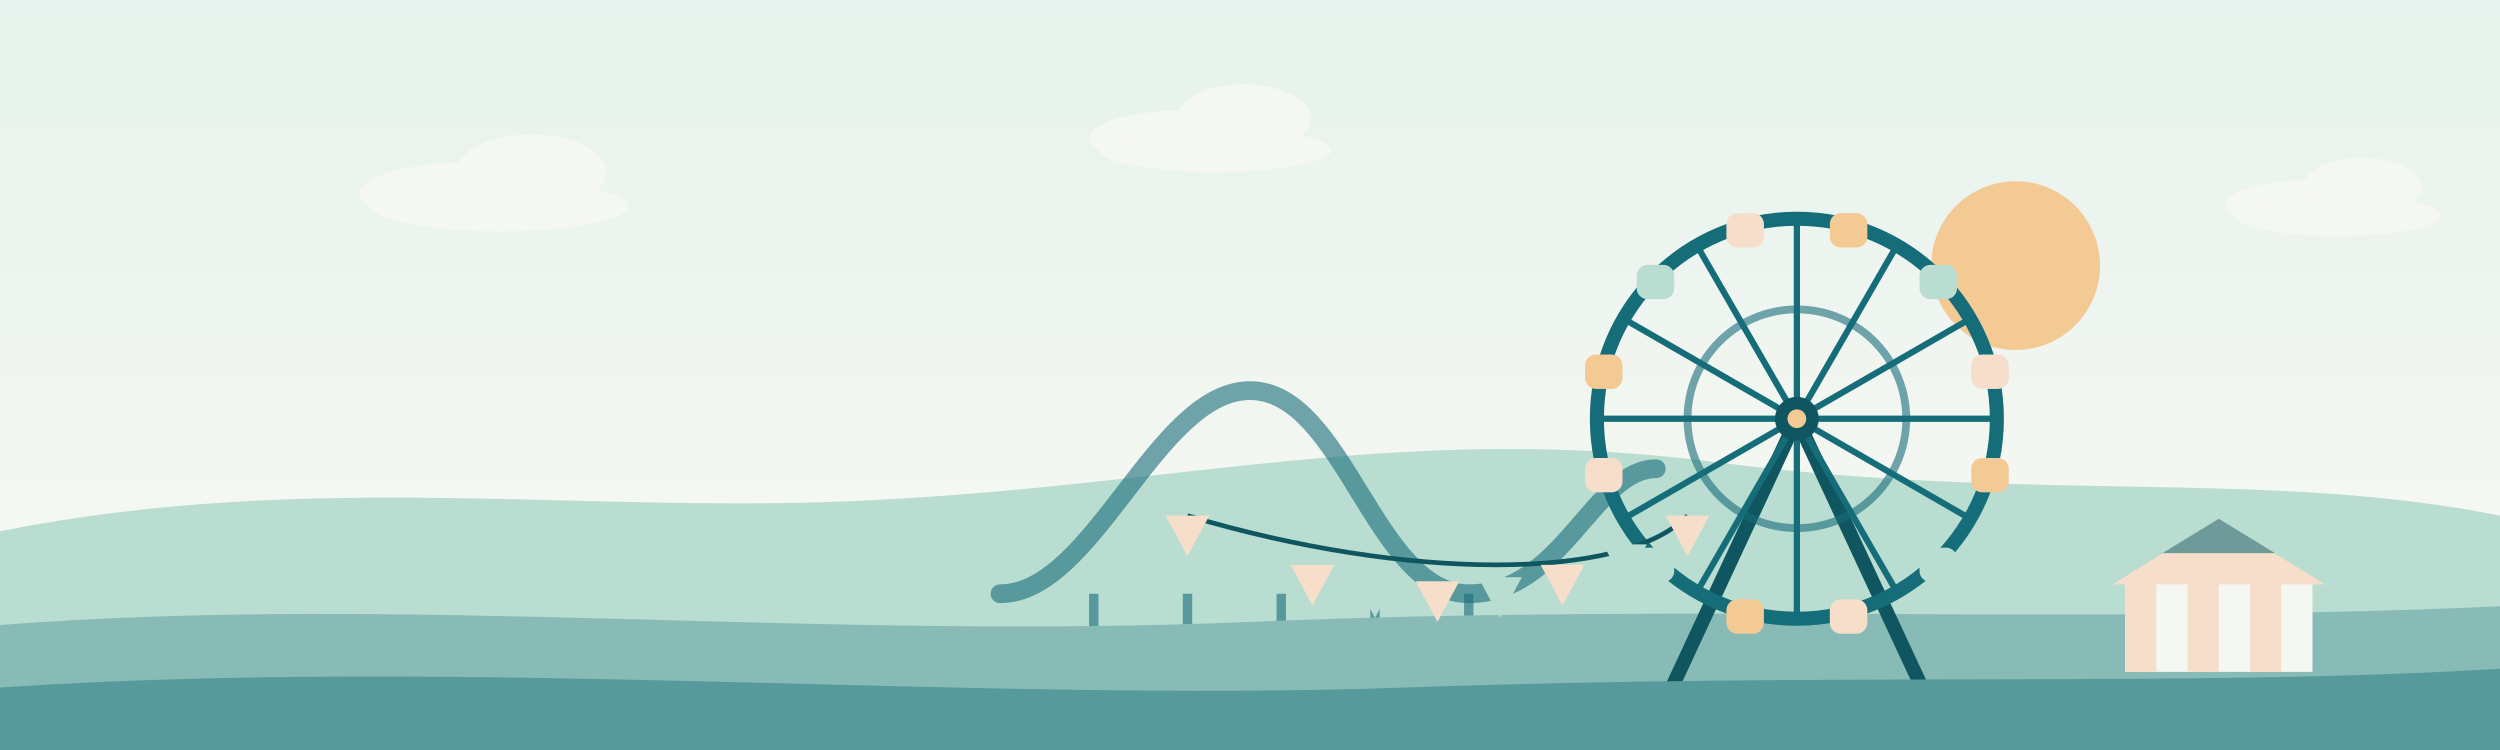
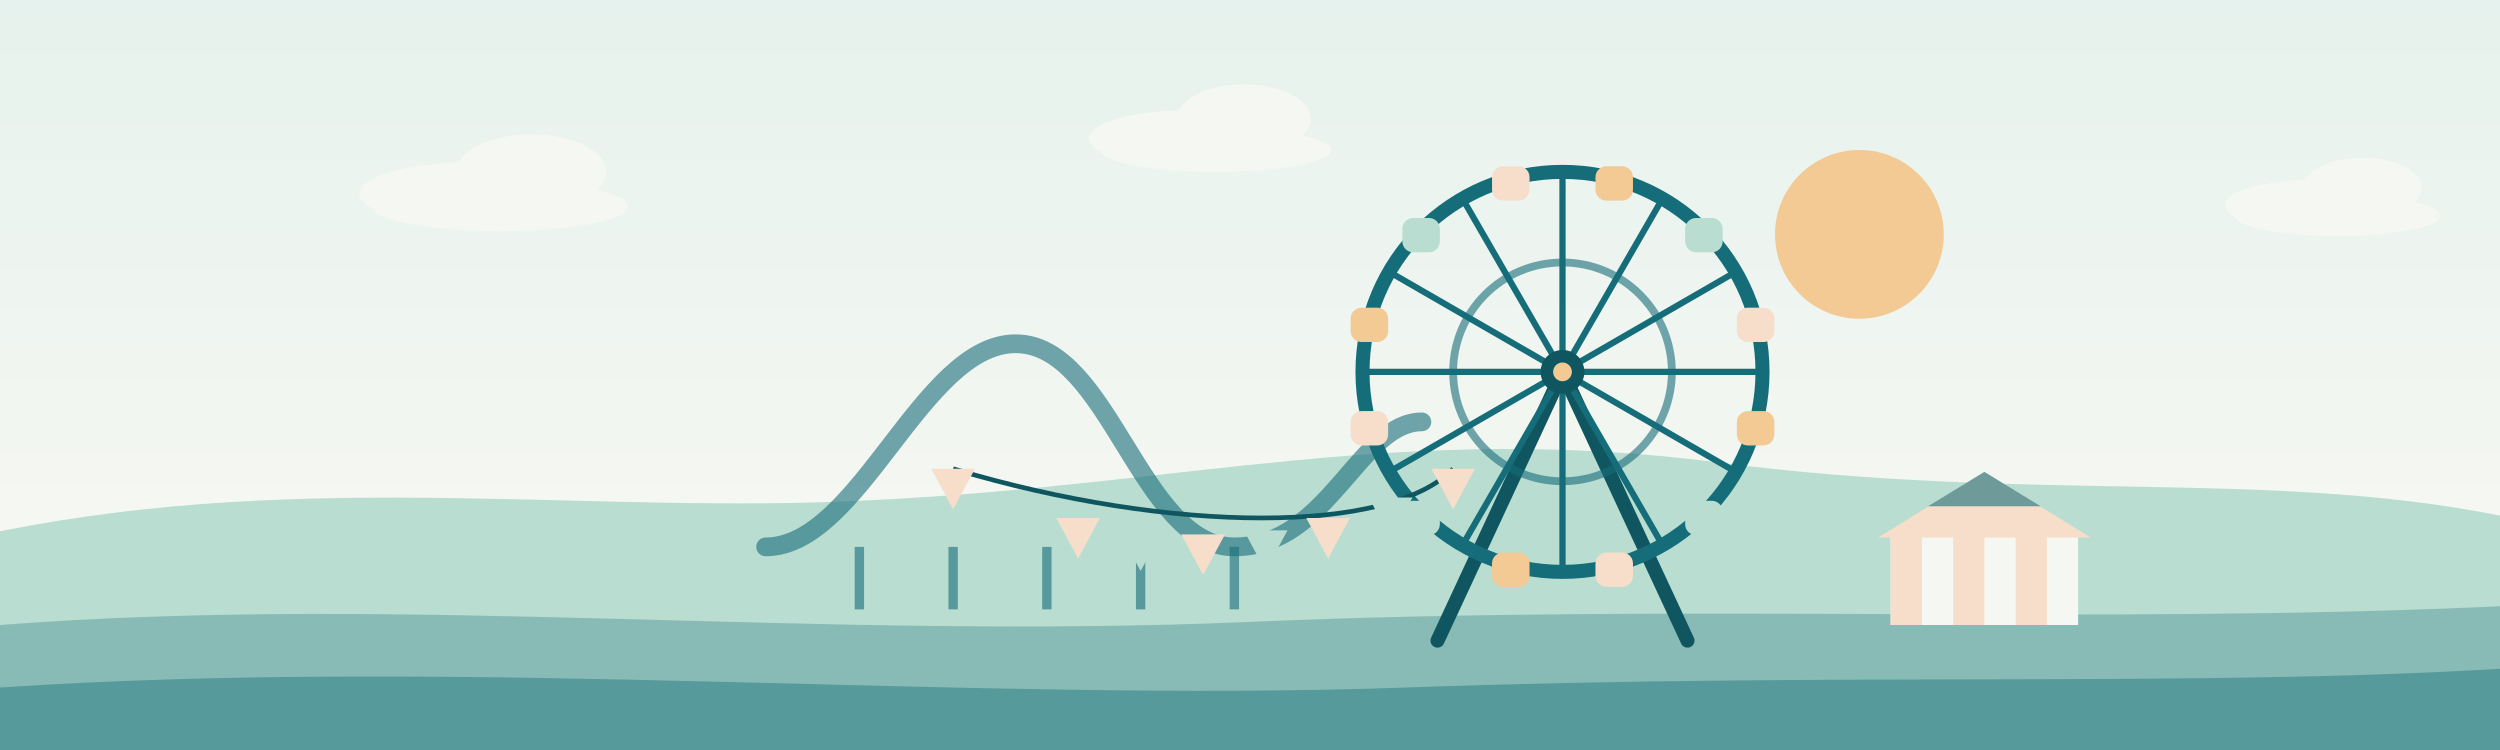
<svg xmlns="http://www.w3.org/2000/svg" viewBox="0 0 1600 480" preserveAspectRatio="xMidYMid slice">
  <defs>
    <linearGradient id="sky" x1="0" y1="0" x2="0" y2="1">
      <stop offset="0" stop-color="#E6F2ED" />
      <stop offset="0.72" stop-color="#F5F7F2" />
    </linearGradient>
  </defs>
  <rect width="1600" height="480" fill="url(#sky)" />
-   <circle cx="1290" cy="170" r="54" fill="#F3C994" />
+   <circle cx="1190" cy="150" r="54" fill="#F3C994" />
  <g fill="#F5F7F2">
    <ellipse cx="300" cy="124" rx="70" ry="20" />
    <ellipse cx="340" cy="110" rx="48" ry="24" />
    <ellipse cx="320" cy="132" rx="82" ry="16" />
  </g>
  <g fill="#F5F7F2">
    <ellipse cx="760" cy="88.6" rx="63" ry="18" />
    <ellipse cx="796" cy="76" rx="43" ry="22" />
    <ellipse cx="778" cy="96" rx="74" ry="14" />
  </g>
  <g fill="#F5F7F2">
    <ellipse cx="1480" cy="131.2" rx="56" ry="16" />
    <ellipse cx="1512" cy="120" rx="38" ry="19" />
    <ellipse cx="1496" cy="138" rx="66" ry="13" />
  </g>
  <path d="M0 340 C200 300 380 330 560 320 C760 310 900 270 1100 296 C1300 322 1450 300 1600 330 L1600 480 L0 480Z" fill="#B9DDD0" />
-   <path d="M640 380 C700 380 740 250 800 250 C860 250 880 380 940 380 C1000 380 1020 300 1060 300" fill="none" stroke="#166D7A" stroke-opacity="0.6" stroke-width="12" stroke-linecap="round" />
-   <path d="M700 380 V420" stroke="#166D7A" stroke-opacity="0.6" stroke-width="6" />
-   <path d="M760 380 V420" stroke="#166D7A" stroke-opacity="0.6" stroke-width="6" />
-   <path d="M820 380 V420" stroke="#166D7A" stroke-opacity="0.6" stroke-width="6" />
-   <path d="M880 380 V420" stroke="#166D7A" stroke-opacity="0.6" stroke-width="6" />
-   <path d="M940 380 V420" stroke="#166D7A" stroke-opacity="0.6" stroke-width="6" />
+   <g transform="translate(-150 -30)">
+     <path d="M640 380 C700 380 740 250 800 250 C860 250 880 380 940 380 C1000 380 1020 300 1060 300" fill="none" stroke="#166D7A" stroke-opacity="0.6" stroke-width="12" stroke-linecap="round" />
+     <path d="M700 380 V420" stroke="#166D7A" stroke-opacity="0.6" stroke-width="6" />
+     <path d="M760 380 V420" stroke="#166D7A" stroke-opacity="0.6" stroke-width="6" />
+     <path d="M820 380 V420" stroke="#166D7A" stroke-opacity="0.6" stroke-width="6" />
+     <path d="M880 380 V420" stroke="#166D7A" stroke-opacity="0.6" stroke-width="6" />
+     <path d="M940 380 V420" stroke="#166D7A" stroke-opacity="0.6" stroke-width="6" />
+   </g>
  <path d="M0 400 C260 380 520 410 800 398 C1080 386 1340 400 1600 388 L1600 480 L0 480Z" fill="#88BBB6" />
-   <path d="M1360 430 L1360 372 L1420 336 L1480 372 L1480 430Z" fill="#F5F7F2" />
-   <path d="M1360 372 L1380 372 L1380 430 L1360 430Z" fill="#F6DECB" />
-   <path d="M1400 372 L1420 372 L1420 430 L1400 430Z" fill="#F6DECB" />
-   <path d="M1440 372 L1460 372 L1460 430 L1440 430Z" fill="#F6DECB" />
-   <path d="M1352 374 L1420 332 L1488 374Z" fill="#F6DECB" />
-   <path d="M1384 354 L1420 332 L1456 354Z" fill="#166D7A" fill-opacity="0.6" />
-   <path d="M1070 440 L1150 268 L1230 440" fill="none" stroke="#0F5660" stroke-width="9" stroke-linecap="round" stroke-linejoin="round" />
-   <circle cx="1150" cy="268" r="128" fill="none" stroke="#166D7A" stroke-width="9" />
-   <circle cx="1150" cy="268" r="70" fill="none" stroke="#166D7A" stroke-opacity="0.6" stroke-width="5" />
-   <path d="M1150 268 L1278.0 268.0 M1150 268 L1260.9 332.0 M1150 268 L1214.0 378.9 M1150 268 L1150.0 396.0 M1150 268 L1086.0 378.9 M1150 268 L1039.1 332.0 M1150 268 L1022.0 268.0 M1150 268 L1039.1 204.0 M1150 268 L1086.0 157.1 M1150 268 L1150.0 140.0 M1150 268 L1214.0 157.1 M1150 268 L1260.9 204.0 " stroke="#166D7A" stroke-width="4" fill="none" />
-   <rect x="1261.6" y="293.1" width="24" height="22" rx="7" fill="#F3C994" />
-   <rect x="1228.5" y="350.5" width="24" height="22" rx="7" fill="#B9DDD0" />
-   <rect x="1171.1" y="383.6" width="24" height="22" rx="7" fill="#F6DECB" />
-   <rect x="1104.9" y="383.6" width="24" height="22" rx="7" fill="#F3C994" />
-   <rect x="1047.5" y="350.5" width="24" height="22" rx="7" fill="#B9DDD0" />
-   <rect x="1014.4" y="293.1" width="24" height="22" rx="7" fill="#F6DECB" />
-   <rect x="1014.4" y="226.9" width="24" height="22" rx="7" fill="#F3C994" />
-   <rect x="1047.5" y="169.5" width="24" height="22" rx="7" fill="#B9DDD0" />
-   <rect x="1104.9" y="136.4" width="24" height="22" rx="7" fill="#F6DECB" />
-   <rect x="1171.1" y="136.4" width="24" height="22" rx="7" fill="#F3C994" />
-   <rect x="1228.5" y="169.5" width="24" height="22" rx="7" fill="#B9DDD0" />
-   <rect x="1261.6" y="226.9" width="24" height="22" rx="7" fill="#F6DECB" />
-   <circle cx="1150" cy="268" r="14" fill="#0F5660" />
-   <circle cx="1150" cy="268" r="6" fill="#F3C994" />
-   <path d="M760 330 C900 372 1040 372 1080 330" fill="none" stroke="#0F5660" stroke-width="3" />
-   <path d="M746.0 330.0 L774.0 330.0 L760.0 356.0Z" fill="#F6DECB" />
-   <path d="M786.0 348.4 L814.0 348.4 L800.0 374.4Z" fill="#B9DDD0" />
-   <path d="M826.0 361.5 L854.0 361.5 L840.0 387.5Z" fill="#F6DECB" />
-   <path d="M866.0 369.4 L894.0 369.4 L880.0 395.4Z" fill="#B9DDD0" />
-   <path d="M906.0 372.0 L934.0 372.0 L920.0 398.0Z" fill="#F6DECB" />
-   <path d="M946.0 369.4 L974.0 369.4 L960.0 395.4Z" fill="#B9DDD0" />
-   <path d="M986.0 361.5 L1014.0 361.5 L1000.0 387.5Z" fill="#F6DECB" />
-   <path d="M1026.0 348.4 L1054.0 348.4 L1040.0 374.4Z" fill="#B9DDD0" />
-   <path d="M1066.0 330.0 L1094.0 330.0 L1080.0 356.0Z" fill="#F6DECB" />
+   <g transform="translate(-150 -30)">
+     <path d="M1360 430 L1360 372 L1420 336 L1480 372 L1480 430Z" fill="#F5F7F2" />
+     <path d="M1360 372 L1380 372 L1380 430 L1360 430Z" fill="#F6DECB" />
+     <path d="M1400 372 L1420 372 L1420 430 L1400 430Z" fill="#F6DECB" />
+     <path d="M1440 372 L1460 372 L1460 430 L1440 430Z" fill="#F6DECB" />
+     <path d="M1352 374 L1420 332 L1488 374Z" fill="#F6DECB" />
+     <path d="M1384 354 L1420 332 L1456 354Z" fill="#166D7A" fill-opacity="0.6" />
+     <path d="M1070 440 L1150 268 L1230 440" fill="none" stroke="#0F5660" stroke-width="9" stroke-linecap="round" stroke-linejoin="round" />
+     <circle cx="1150" cy="268" r="128" fill="none" stroke="#166D7A" stroke-width="9" />
+     <circle cx="1150" cy="268" r="70" fill="none" stroke="#166D7A" stroke-opacity="0.6" stroke-width="5" />
+     <path d="M1150 268 L1278.0 268.0 M1150 268 L1260.9 332.0 M1150 268 L1214.0 378.9 M1150 268 L1150.0 396.0 M1150 268 L1086.0 378.9 M1150 268 L1039.1 332.0 M1150 268 L1022.0 268.0 M1150 268 L1039.1 204.0 M1150 268 L1086.0 157.1 M1150 268 L1150.0 140.0 M1150 268 L1214.0 157.1 M1150 268 L1260.9 204.0 " stroke="#166D7A" stroke-width="4" fill="none" />
+     <rect x="1261.6" y="293.1" width="24" height="22" rx="7" fill="#F3C994" />
+     <rect x="1228.5" y="350.5" width="24" height="22" rx="7" fill="#B9DDD0" />
+     <rect x="1171.1" y="383.6" width="24" height="22" rx="7" fill="#F6DECB" />
+     <rect x="1104.9" y="383.6" width="24" height="22" rx="7" fill="#F3C994" />
+     <rect x="1047.5" y="350.5" width="24" height="22" rx="7" fill="#B9DDD0" />
+     <rect x="1014.4" y="293.1" width="24" height="22" rx="7" fill="#F6DECB" />
+     <rect x="1014.4" y="226.9" width="24" height="22" rx="7" fill="#F3C994" />
+     <rect x="1047.5" y="169.5" width="24" height="22" rx="7" fill="#B9DDD0" />
+     <rect x="1104.9" y="136.4" width="24" height="22" rx="7" fill="#F6DECB" />
+     <rect x="1171.1" y="136.4" width="24" height="22" rx="7" fill="#F3C994" />
+     <rect x="1228.5" y="169.5" width="24" height="22" rx="7" fill="#B9DDD0" />
+     <rect x="1261.6" y="226.9" width="24" height="22" rx="7" fill="#F6DECB" />
+     <circle cx="1150" cy="268" r="14" fill="#0F5660" />
+     <circle cx="1150" cy="268" r="6" fill="#F3C994" />
+     <path d="M760 330 C900 372 1040 372 1080 330" fill="none" stroke="#0F5660" stroke-width="3" />
+     <path d="M746.0 330.0 L774.0 330.0 L760.0 356.0Z" fill="#F6DECB" />
+     <path d="M786.0 348.4 L814.0 348.4 L800.0 374.4Z" fill="#B9DDD0" />
+     <path d="M826.0 361.5 L854.0 361.5 L840.0 387.5Z" fill="#F6DECB" />
+     <path d="M866.0 369.4 L894.0 369.4 L880.0 395.4Z" fill="#B9DDD0" />
+     <path d="M906.0 372.0 L934.0 372.0 L920.0 398.0Z" fill="#F6DECB" />
+     <path d="M946.0 369.4 L974.0 369.4 L960.0 395.4Z" fill="#B9DDD0" />
+     <path d="M986.0 361.5 L1014.0 361.5 L1000.0 387.5Z" fill="#F6DECB" />
+     <path d="M1026.0 348.4 L1054.0 348.4 L1040.0 374.4Z" fill="#B9DDD0" />
+     <path d="M1066.0 330.0 L1094.0 330.0 L1080.0 356.0Z" fill="#F6DECB" />
+   </g>
  <path d="M0 440 C300 420 620 450 900 440 C1180 430 1400 440 1600 428 L1600 480 L0 480Z" fill="#579A9C" />
</svg>
